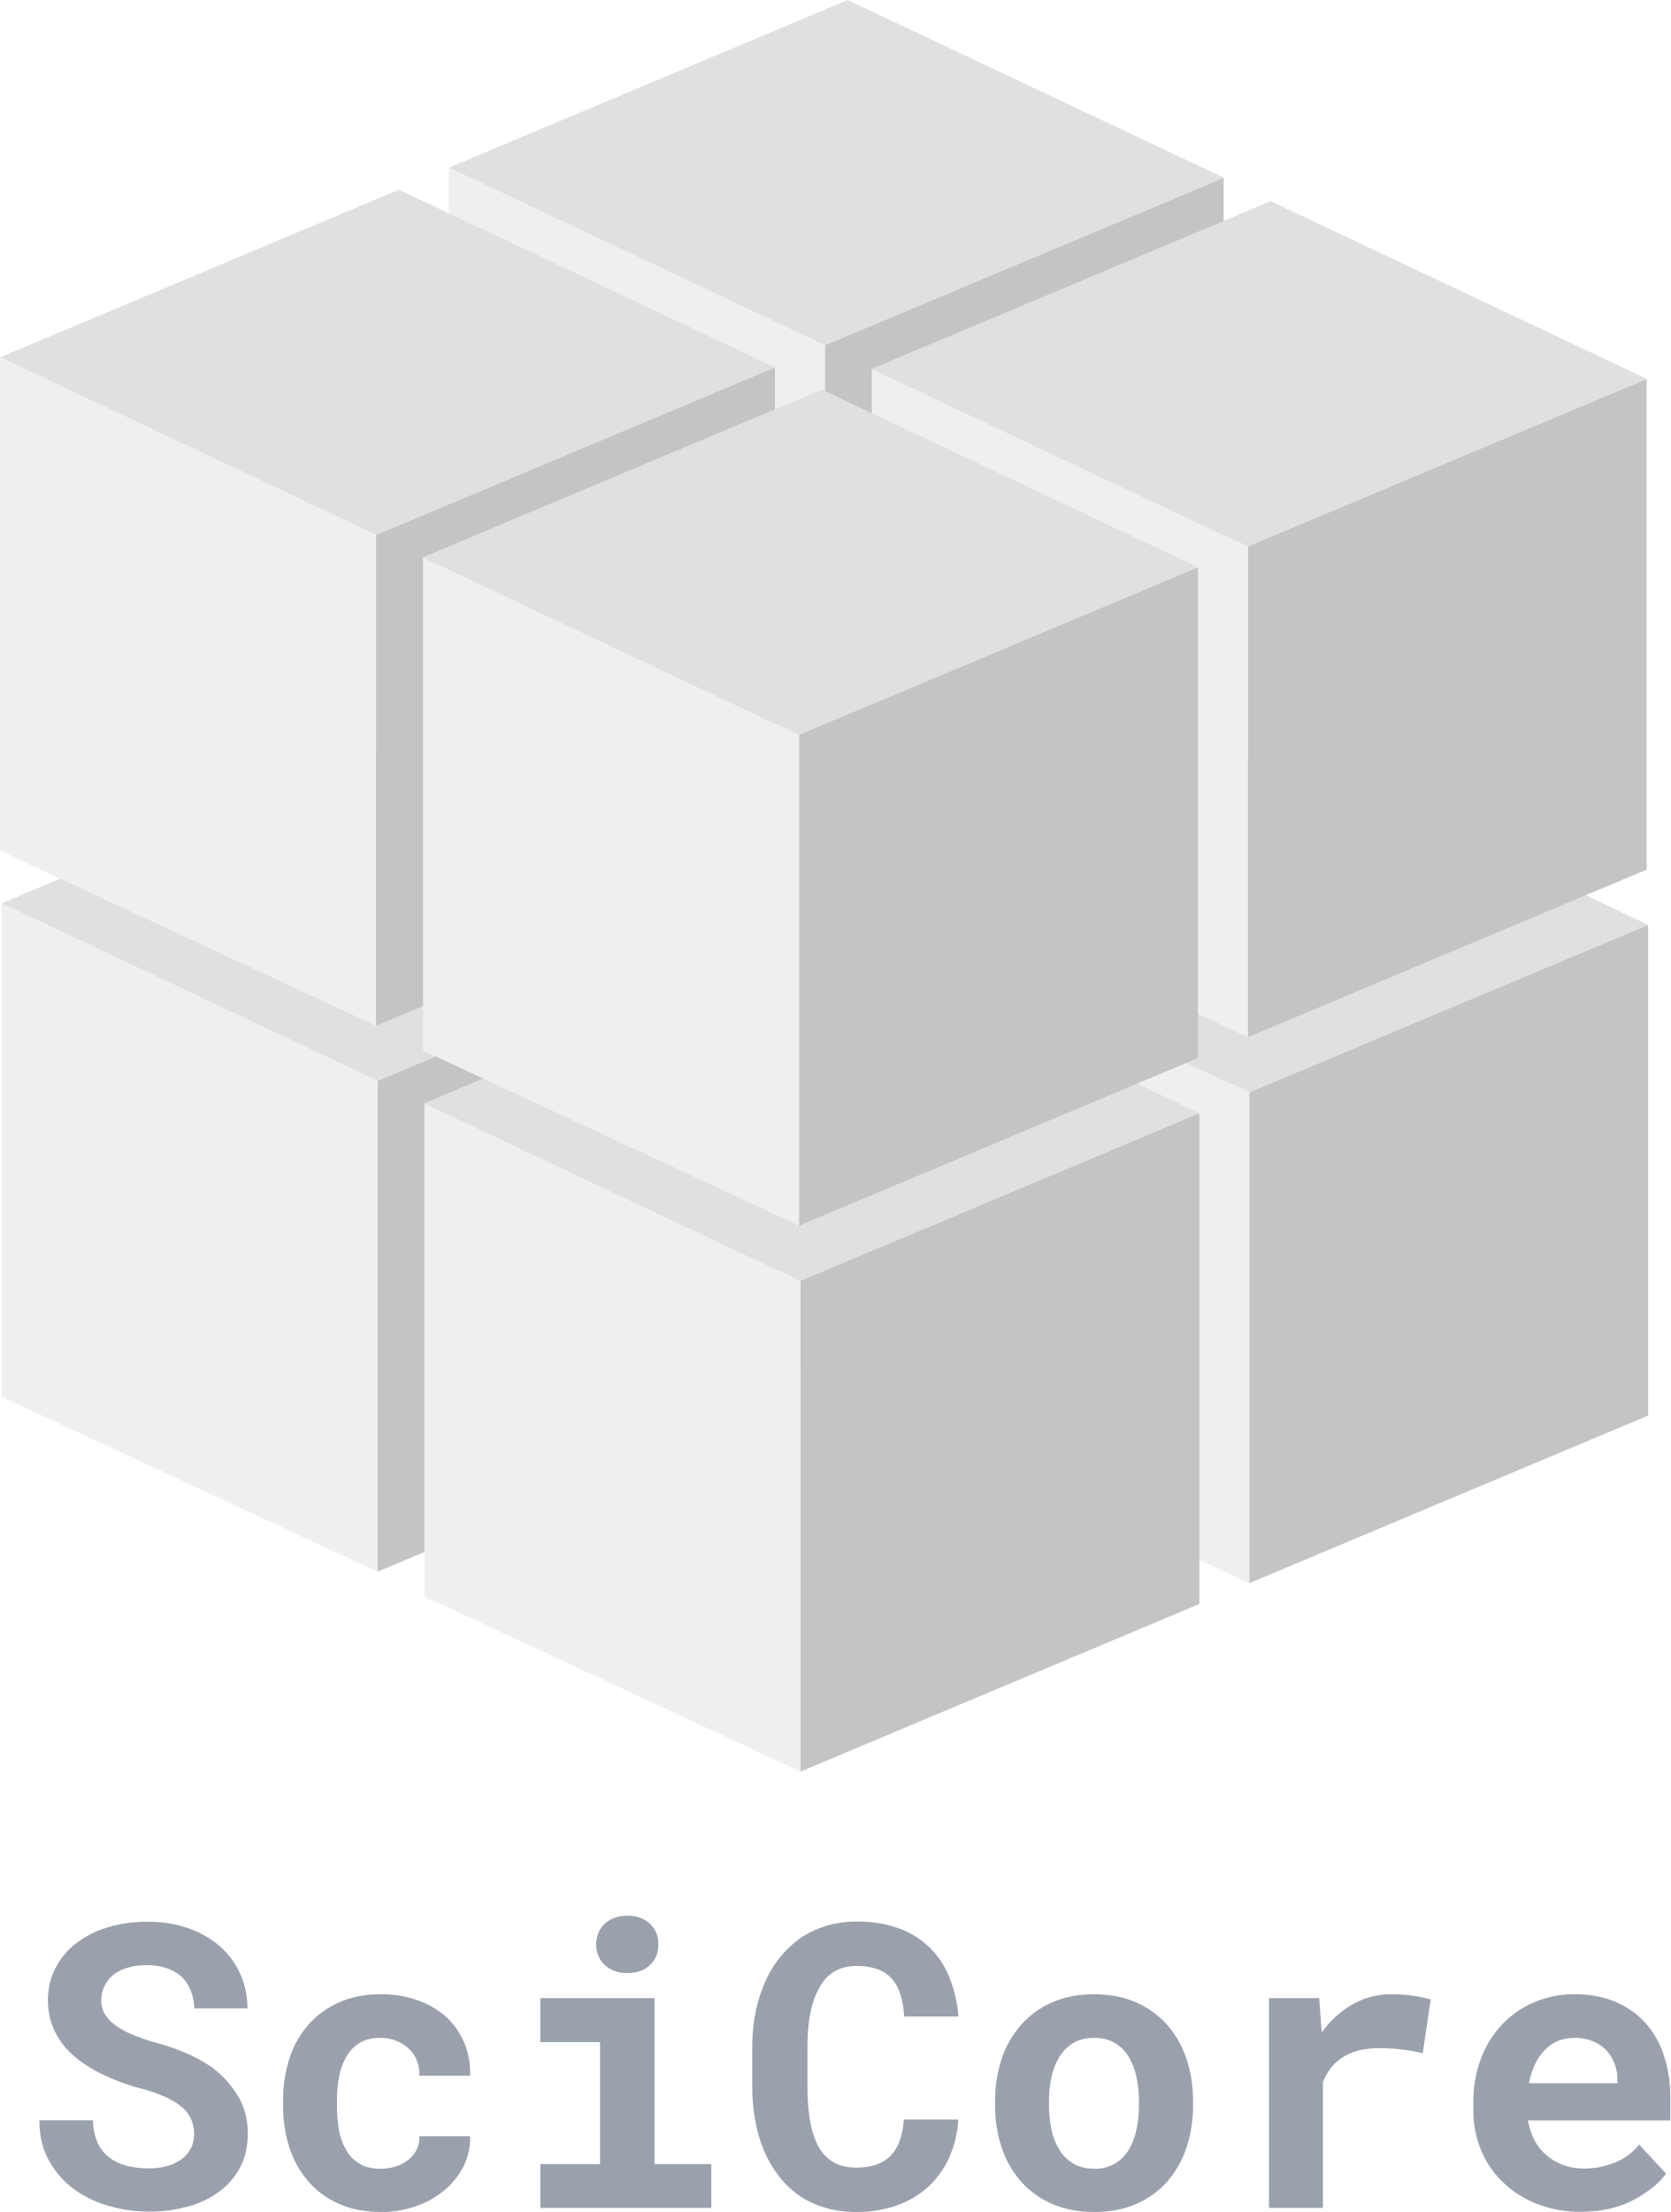
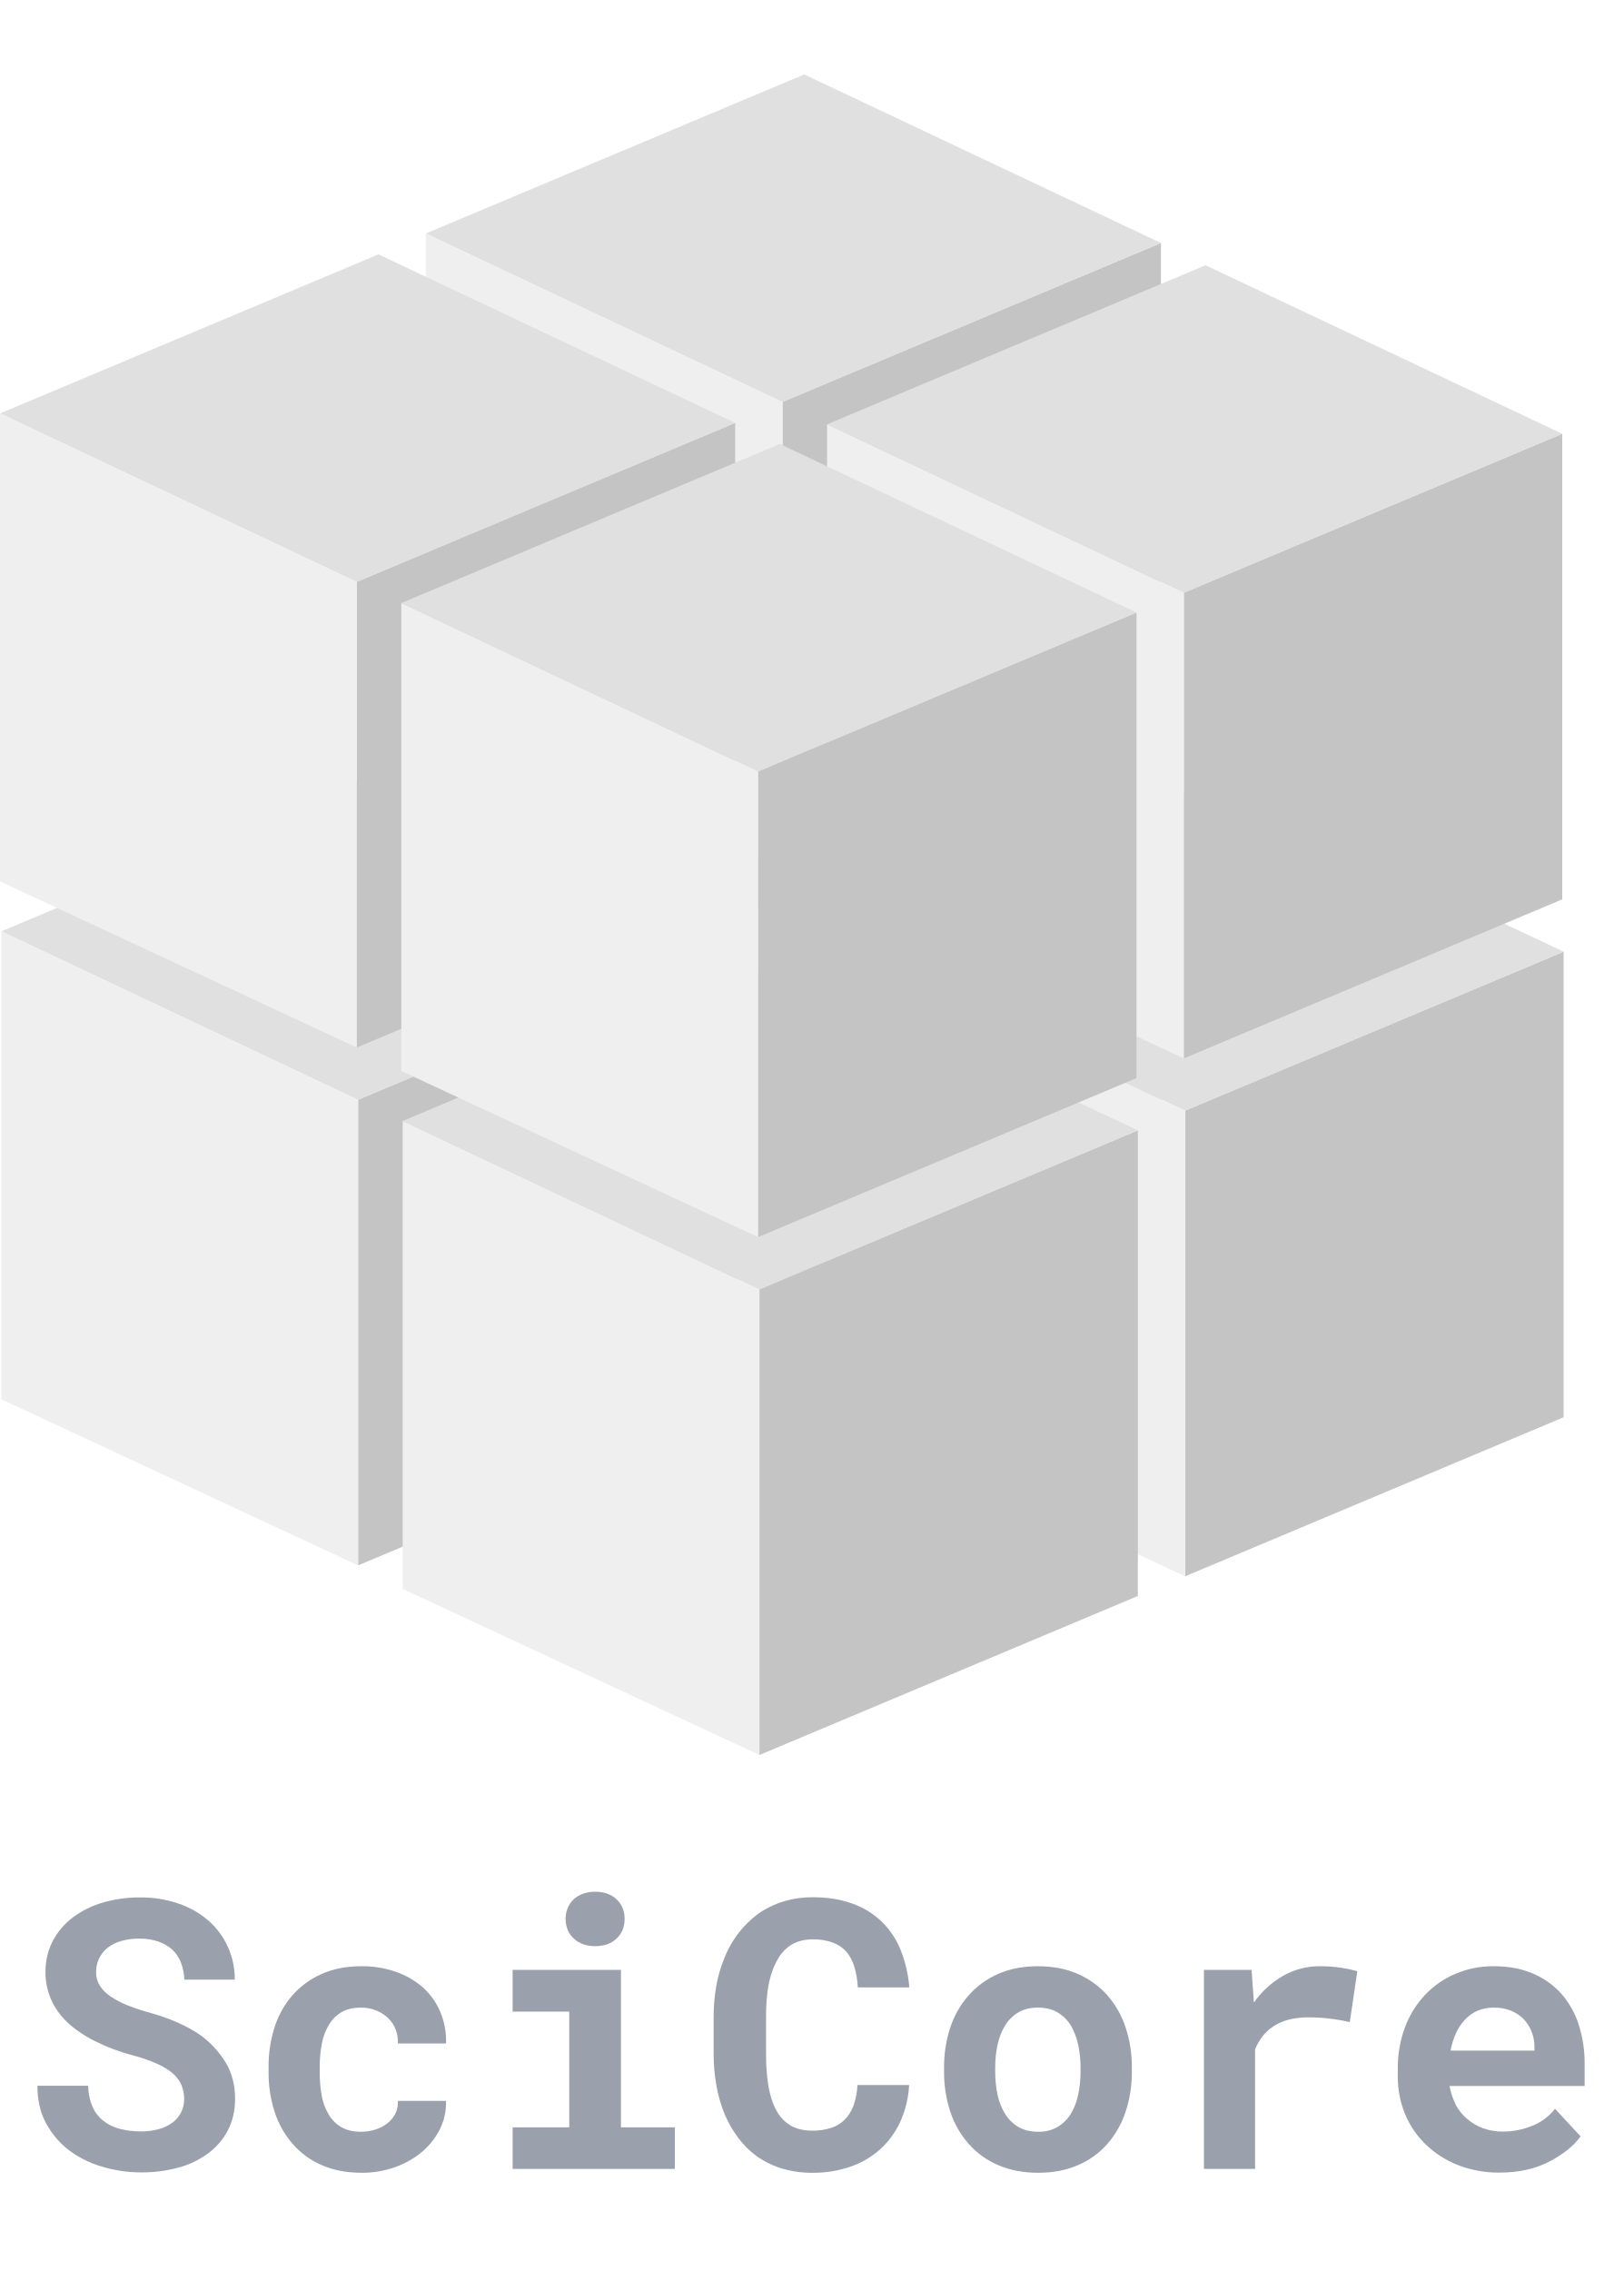
- <svg xmlns="http://www.w3.org/2000/svg" id="Layer_1" data-name="Layer 1" viewBox="0 0 1341.593 1776.27">
+ <svg xmlns="http://www.w3.org/2000/svg" width="1374.636" height="1922.42" viewBox="0 0 1374.636 1922.42">
  <defs>
-     <style>.cls-1{fill:#c4c4c4;}.cls-2{fill:#e0e0e0;}.cls-3{fill:#f0efef;}.cls-4{fill:#9aa1ad;}</style>
+     <style>
+       .cls-1 {
+         fill: #c4c4c4;
+       }
+ 
+       .cls-2 {
+         fill: #e0e0e0;
+       }
+ 
+       .cls-3 {
+         fill: #f0efef;
+       }
+ 
+       .cls-4 {
+         fill: #9aa1ad;
+       }
+     </style>
  </defs>
-   <g id="Bottom_Layer" data-name="Bottom Layer">
-     <g id="Cube_3" data-name="Cube 3">
-       <path class="cls-1" d="M663.614,1109.803V715.557L972.946,585.723l11.071-4.646V975.197Q823.815,1042.5,663.614,1109.803Z" />
-       <polygon class="cls-2" points="361.599 573.073 663.614 715.739 984.017 581.076 682.001 438.41 361.599 573.073" />
-       <polygon class="cls-3" points="361.599 573.073 361.601 969.188 663.614 1109.803 663.614 715.739 361.599 573.073" />
+   <g id="Layer_1" data-name="Layer 1">
+     <g id="Bottom_Layer" data-name="Bottom Layer">
+       <g id="Cube_3">
+         <path class="cls-1" d="M663.614,1172.814V778.568L972.946,648.734l11.071-4.646v394.121Q823.815,1105.511,663.614,1172.814Z" />
+         <polygon class="cls-2" points="361.599 636.084 663.614 778.75 984.017 644.087 682.001 501.421 361.599 636.084" />
+         <polygon class="cls-3" points="361.599 636.084 361.601 1032.199 663.614 1172.814 663.614 778.75 361.599 636.084" />
+       </g>
+       <g id="Cube_4">
+         <path class="cls-1" d="M1003.382,1334.339V940.093l309.332-129.834,11.071-4.646v394.121Q1163.583,1267.036,1003.382,1334.339Z" />
+         <polygon class="cls-2" points="701.367 797.609 1003.382 940.275 1323.785 805.612 1021.769 662.946 701.367 797.609" />
+         <polygon class="cls-3" points="701.367 797.609 701.368 1193.724 1003.382 1334.339 1003.382 940.275 701.367 797.609" />
+       </g>
+       <g id="Cube_1">
+         <path class="cls-1" d="M303.163,1325.131V930.884L612.495,801.05l11.071-4.646v394.121Q463.364,1257.828,303.163,1325.131Z" />
+         <polygon class="cls-2" points="1.148 788.4 303.163 931.066 623.566 796.404 321.55 653.738 1.148 788.4" />
+         <polygon class="cls-3" points="1.148 788.4 1.15 1184.516 303.163 1325.131 303.163 931.066 1.148 788.4" />
+       </g>
+       <g id="Cube_2">
+         <path class="cls-1" d="M642.931,1485.63V1091.384L952.263,961.55l11.071-4.646v394.121Q803.132,1418.327,642.931,1485.63Z" />
+         <polygon class="cls-2" points="340.915 948.9 642.931 1091.566 963.333 956.903 661.317 814.237 340.915 948.9" />
+         <polygon class="cls-3" points="340.915 948.9 340.917 1345.015 642.931 1485.631 642.931 1091.566 340.915 948.9" />
+       </g>
    </g>
-     <g id="Cube_4" data-name="Cube 4">
-       <path class="cls-1" d="M1003.382,1271.329V877.082l309.332-129.834,11.071-4.646V1136.722Q1163.583,1204.025,1003.382,1271.329Z" />
-       <polygon class="cls-2" points="701.367 734.598 1003.382 877.264 1323.785 742.601 1021.769 599.935 701.367 734.598" />
-       <polygon class="cls-3" points="701.367 734.598 701.368 1130.713 1003.382 1271.328 1003.382 877.264 701.367 734.598" />
+     <g id="Top_Layer" data-name="Top Layer">
+       <g id="Cube_3-2" data-name="Cube_3">
+         <path class="cls-1" d="M662.466,734.404V340.158L971.798,210.323l11.071-4.646V599.798Q822.668,667.101,662.466,734.404Z" />
+         <polygon class="cls-2" points="360.451 197.674 662.466 340.34 982.869 205.677 680.853 63.011 360.451 197.674" />
+         <polygon class="cls-3" points="360.451 197.674 360.453 593.789 662.466 734.404 662.466 340.34 360.451 197.674" />
+       </g>
+       <g id="Cube_4-2" data-name="Cube_4">
+         <path class="cls-1" d="M1002.234,895.929V501.683l309.332-129.834,11.071-4.646V761.323Q1162.435,828.626,1002.234,895.929Z" />
+         <polygon class="cls-2" points="700.219 359.199 1002.234 501.865 1322.637 367.202 1020.621 224.536 700.219 359.199" />
+         <polygon class="cls-3" points="700.219 359.199 700.221 755.314 1002.234 895.929 1002.234 501.865 700.219 359.199" />
+       </g>
+       <g id="Cube_1-2" data-name="Cube_1">
+         <path class="cls-1" d="M302.015,886.72V492.474L611.347,362.64l11.071-4.646V752.114Q462.216,819.417,302.015,886.72Z" />
+         <polygon class="cls-2" points="0 349.99 302.015 492.656 622.418 357.993 320.402 215.327 0 349.99" />
+         <polygon class="cls-3" points="0 349.99 0.002 746.105 302.015 886.72 302.015 492.656 0 349.99" />
+       </g>
+       <g id="Cube_2-2" data-name="Cube_2">
+         <path class="cls-1" d="M641.783,1047.22V652.974L951.115,523.139l11.071-4.646V912.614Q801.984,979.917,641.783,1047.22Z" />
+         <polygon class="cls-2" points="339.767 510.49 641.783 653.156 962.185 518.493 660.169 375.827 339.767 510.49" />
+         <polygon class="cls-3" points="339.767 510.49 339.769 906.605 641.783 1047.22 641.783 653.156 339.767 510.49" />
+       </g>
    </g>
-     <g id="Cube_1" data-name="Cube 1">
-       <path class="cls-1" d="M303.163,1262.12V867.873L612.495,738.039l11.071-4.646V1127.514Q463.364,1194.817,303.163,1262.12Z" />
-       <polygon class="cls-2" points="1.148 725.389 303.163 868.055 623.566 733.393 321.55 590.727 1.148 725.389" />
-       <polygon class="cls-3" points="1.148 725.389 1.15 1121.505 303.163 1262.12 303.163 868.055 1.148 725.389" />
-     </g>
-     <g id="Cube_2" data-name="Cube 2">
-       <path class="cls-1" d="M642.93,1422.619V1028.373L952.263,898.539l11.071-4.646V1288.014Q803.132,1355.316,642.93,1422.619Z" />
-       <polygon class="cls-2" points="340.915 885.889 642.931 1028.555 963.333 893.892 661.317 751.226 340.915 885.889" />
-       <polygon class="cls-3" points="340.915 885.889 340.917 1282.004 642.931 1422.62 642.931 1028.555 340.915 885.889" />
+     <g>
+       <path class="cls-4" d="M153.808,1765.472a27.903,27.903,0,0,0-7.084-9.965,56.004,56.004,0,0,0-13.312-8.33,126.451,126.451,0,0,0-20.319-7.085A170.719,170.719,0,0,1,80.005,1727.636q-14.246-7.317-23.277-16.037a59.861,59.861,0,0,1-13.624-19.308,57.252,57.252,0,0,1-4.593-23.044,55.505,55.505,0,0,1,6.072-26.002,59.567,59.567,0,0,1,16.816-19.93,78.718,78.718,0,0,1,25.379-12.69,109.014,109.014,0,0,1,31.764-4.438,97.908,97.908,0,0,1,32.464,5.139,76.747,76.747,0,0,1,25.302,14.324,65.423,65.423,0,0,1,22.421,50.137H156.066a44.622,44.622,0,0,0-2.725-14.014,30.89,30.89,0,0,0-7.084-11.055,34.312,34.312,0,0,0-11.911-7.085,48.638,48.638,0,0,0-16.583-2.568,52.267,52.267,0,0,0-15.492,2.102,34.461,34.461,0,0,0-11.444,5.839,25.988,25.988,0,0,0-7.084,9.108,26.539,26.539,0,0,0-2.413,11.289,21.376,21.376,0,0,0,3.192,11.521,30.618,30.618,0,0,0,9.264,9.187,73.226,73.226,0,0,0,14.714,7.63,183.732,183.732,0,0,0,19.541,6.384,165.932,165.932,0,0,1,22.266,7.94,120.569,120.569,0,0,1,19.463,10.743,80.572,80.572,0,0,1,21.331,23.2q7.941,13.236,7.941,30.518,0,14.947-5.995,26.548a56.696,56.696,0,0,1-16.582,19.54,74.151,74.151,0,0,1-25.224,12.223,117.376,117.376,0,0,1-31.919,4.126,114.447,114.447,0,0,1-33.554-5.06A86.019,86.019,0,0,1,56.883,1819.033a72.559,72.559,0,0,1-18.451-22.732q-6.773-13.08-6.773-30.674H74.633a46.429,46.429,0,0,0,3.581,17.595,31.167,31.167,0,0,0,9.187,11.989,36.868,36.868,0,0,0,13.936,6.851,69.618,69.618,0,0,0,17.983,2.18,54.158,54.158,0,0,0,15.493-2.023,35.125,35.125,0,0,0,11.444-5.605,24.342,24.342,0,0,0,7.163-8.642,24.877,24.877,0,0,0,2.491-11.133A30.521,30.521,0,0,0,153.808,1765.472Z" />
+       <path class="cls-4" d="M317.841,1802.684a32.408,32.408,0,0,0,10.121-5.294,24.12,24.12,0,0,0,6.773-8.252,21.147,21.147,0,0,0,2.102-10.744h40.794a50.246,50.246,0,0,1-5.372,24.29,59.942,59.942,0,0,1-15.493,19.307,74.346,74.346,0,0,1-22.81,12.69,81.934,81.934,0,0,1-27.482,4.593q-19.618,0-34.41-6.617a68.453,68.453,0,0,1-24.601-18.14,77.561,77.561,0,0,1-15.025-27.014,106.424,106.424,0,0,1-5.06-33.243v-4.671a107.927,107.927,0,0,1,4.982-33.242,76.621,76.621,0,0,1,14.947-27.015,71.014,71.014,0,0,1,24.679-18.218q14.714-6.691,34.177-6.694a85.982,85.982,0,0,1,28.805,4.671,69.823,69.823,0,0,1,22.889,13.079,59.765,59.765,0,0,1,14.791,20.63,63.244,63.244,0,0,1,4.982,27.015H336.837a28.4,28.4,0,0,0-1.869-11.833,26.632,26.632,0,0,0-6.384-9.653,31.662,31.662,0,0,0-10.121-6.462,33.91,33.91,0,0,0-12.923-2.413q-10.276,0-16.972,4.203A30.487,30.487,0,0,0,277.981,1714.868a49.351,49.351,0,0,0-5.684,16.037,104.732,104.732,0,0,0-1.635,18.685v4.671a112.064,112.064,0,0,0,1.557,18.918,46.419,46.419,0,0,0,5.605,15.96,30.276,30.276,0,0,0,10.666,11.21q6.773,4.204,17.205,4.204A39.148,39.148,0,0,0,317.841,1802.684Z" />
+       <path class="cls-4" d="M525.704,1667.534v133.282h45.621v35.188H433.995v-35.188h47.957v-97.938H433.995V1667.534Zm-45.076-52.394a21.593,21.593,0,0,1,5.061-7.396,24.19,24.19,0,0,1,7.863-4.672,29.02,29.02,0,0,1,10.199-1.712q11.521,0,18.295,6.461,6.773,6.463,6.773,16.583,0,10.122-6.773,16.582-6.773,6.463-18.295,6.462a28.953,28.953,0,0,1-10.199-1.713,22.742,22.742,0,0,1-7.863-4.827,19.998,19.998,0,0,1-5.061-7.24,24.862,24.862,0,0,1,0-18.528Z" />
+       <path class="cls-4" d="M762.294,1795.834a71.815,71.815,0,0,1-16.895,23.355,73.607,73.607,0,0,1-25.223,14.869,95.933,95.933,0,0,1-32.387,5.216,87.949,87.949,0,0,1-25.925-3.659,72.753,72.753,0,0,1-21.409-10.51,73.804,73.804,0,0,1-15.492-15.414,96.189,96.189,0,0,1-11.444-19.931,118.732,118.732,0,0,1-6.929-23.978,152.489,152.489,0,0,1-2.414-27.715v-30.519a150.091,150.091,0,0,1,2.18-26.08,110.381,110.381,0,0,1,6.54-22.966,86.259,86.259,0,0,1,13.079-23.044,84.279,84.279,0,0,1,18.373-17.128,76.45,76.45,0,0,1,20.164-9.108,84.201,84.201,0,0,1,23.589-3.191q18.684,0,33.243,5.294a67.896,67.896,0,0,1,41.027,39.081,106.666,106.666,0,0,1,7.473,31.919h-43.596a74.247,74.247,0,0,0-3.037-17.75,35.104,35.104,0,0,0-6.928-12.768,29.858,29.858,0,0,0-11.6-7.552,47.789,47.789,0,0,0-16.583-2.569,40.179,40.179,0,0,0-9.576,1.09,30.653,30.653,0,0,0-8.174,3.271,32.141,32.141,0,0,0-10.821,10.665,61.027,61.027,0,0,0-7.085,16.115,96.273,96.273,0,0,0-2.958,15.804,173.528,173.528,0,0,0-.935,18.606v30.83a177.32,177.32,0,0,0,1.479,24.211,81.865,81.865,0,0,0,4.593,18.606,44.817,44.817,0,0,0,5.217,9.654,30.603,30.603,0,0,0,6.929,7.006,28.867,28.867,0,0,0,9.42,4.594,42.403,42.403,0,0,0,11.6,1.479,50.683,50.683,0,0,0,15.414-2.181,29.269,29.269,0,0,0,11.678-6.851,32.622,32.622,0,0,0,7.631-11.989,59.506,59.506,0,0,0,3.424-17.594H769.69A86.289,86.289,0,0,1,762.294,1795.834Z" />
+       <path class="cls-4" d="M804.567,1716.191a77.698,77.698,0,0,1,15.57-27.17,70.87,70.87,0,0,1,24.835-18.062q14.713-6.539,33.709-6.539,18.995,0,33.788,6.539a72.276,72.276,0,0,1,25.068,18.062,79.061,79.061,0,0,1,15.414,27.17,105.603,105.603,0,0,1,5.294,34.021v3.27a106.089,106.089,0,0,1-5.294,34.177,79.043,79.043,0,0,1-15.414,27.17,69.855,69.855,0,0,1-24.913,17.983q-14.793,6.46-33.632,6.462-18.998,0-33.865-6.462a69.653,69.653,0,0,1-24.99-17.983A77.681,77.681,0,0,1,804.567,1787.659a106.009,106.009,0,0,1-5.294-34.177v-3.27A105.523,105.523,0,0,1,804.567,1716.191Zm40.016,57.144a49.327,49.327,0,0,0,6.384,16.115,32.381,32.381,0,0,0,11.289,11.055q6.926,4.05,16.737,4.048a31.559,31.559,0,0,0,16.349-4.048A32.628,32.628,0,0,0,906.552,1789.45a51.691,51.691,0,0,0,6.229-16.115,92.987,92.987,0,0,0,2.023-19.853v-3.27a90.391,90.391,0,0,0-2.023-19.463,53.741,53.741,0,0,0-6.229-16.193,32.645,32.645,0,0,0-11.211-11.055q-6.853-4.047-16.66-4.048-9.655,0-16.504,4.048a32.611,32.611,0,0,0-11.211,11.055,51.223,51.223,0,0,0-6.384,16.193,90.267,90.267,0,0,0-2.024,19.463v3.27A92.86,92.86,0,0,0,844.583,1773.335Z" />
+       <path class="cls-4" d="M1135.669,1665.744a105.165,105.165,0,0,1,13.469,2.88l-6.384,43.13a149.546,149.546,0,0,0-17.517-3.036,152.272,152.272,0,0,0-17.05-1.012,71.481,71.481,0,0,0-15.181,1.479,43.854,43.854,0,0,0-12.067,4.438,37.455,37.455,0,0,0-10.899,8.72,46.157,46.157,0,0,0-7.474,12.456v101.207h-43.285V1667.534H1059.608l1.713,23.823.312,3.736a77.321,77.321,0,0,1,24.601-22.499,62.055,62.055,0,0,1,31.297-8.174A116.043,116.043,0,0,1,1135.669,1665.744Z" />
+       <path class="cls-4" d="M1234.306,1832.735a82.883,82.883,0,0,1-27.248-17.438,74.938,74.938,0,0,1-17.517-25.77,82.438,82.438,0,0,1-6.15-31.841v-6.229a98.469,98.469,0,0,1,6.072-35.267,81.828,81.828,0,0,1,16.972-27.481,76.535,76.535,0,0,1,25.847-17.905,81.98,81.98,0,0,1,32.542-6.384q18.217,0,32.464,5.994a68.16,68.16,0,0,1,24.212,16.894,73.626,73.626,0,0,1,14.947,26.236,106.094,106.094,0,0,1,5.139,33.865v18.373H1227.299v.467a59.597,59.597,0,0,0,5.605,16.271,41.145,41.145,0,0,0,9.187,11.132,43.115,43.115,0,0,0,13.546,7.941,47.965,47.965,0,0,0,16.66,2.803,65.699,65.699,0,0,0,24.757-4.827,45.584,45.584,0,0,0,19.463-14.48l21.643,23.355q-8.254,11.678-26.158,21.176-17.906,9.5-42.351,9.498A94.001,94.001,0,0,1,1234.306,1832.735Zm16.815-130.713a30.758,30.758,0,0,0-10.587,7.396,41.663,41.663,0,0,0-7.785,11.521,62.945,62.945,0,0,0-4.672,14.947h71.001v-3.425a33.753,33.753,0,0,0-2.491-12.924,33.295,33.295,0,0,0-6.852-10.588,31.91,31.91,0,0,0-10.665-6.929,38.364,38.364,0,0,0-14.559-2.568A34.021,34.021,0,0,0,1251.122,1702.022Z" />
    </g>
  </g>
-   <g id="Top_Layer" data-name="Top Layer">
-     <g id="Cube_3-2" data-name="Cube 3-2">
-       <path class="cls-1" d="M662.466,671.393V277.147l309.332-129.834,11.071-4.646v394.121Q822.667,604.09,662.466,671.393Z" />
-       <polygon class="cls-2" points="360.451 134.663 662.466 277.329 982.869 142.666 680.853 0 360.451 134.663" />
-       <polygon class="cls-3" points="360.451 134.663 360.453 530.778 662.466 671.393 662.466 277.329 360.451 134.663" />
-     </g>
-     <g id="Cube_4-2" data-name="Cube 4-2">
-       <path class="cls-1" d="M1002.234,832.918V438.671L1311.566,308.837l11.071-4.646V698.312Q1162.435,765.615,1002.234,832.918Z" />
-       <polygon class="cls-2" points="700.219 296.188 1002.234 438.854 1322.637 304.191 1020.621 161.525 700.219 296.188" />
-       <polygon class="cls-3" points="700.219 296.188 700.221 692.303 1002.234 832.918 1002.234 438.854 700.219 296.188" />
-     </g>
-     <g id="Cube_1-2" data-name="Cube 1-2">
-       <path class="cls-1" d="M302.015,823.709V429.463L611.347,299.629l11.071-4.646V689.103Q462.216,756.406,302.015,823.709Z" />
-       <polygon class="cls-2" points="0 286.979 302.015 429.645 622.418 294.982 320.402 152.316 0 286.979" />
-       <polygon class="cls-3" points="0 286.979 0.002 683.094 302.015 823.709 302.015 429.645 0 286.979" />
-     </g>
-     <g id="Cube_2-2" data-name="Cube 2-2">
-       <path class="cls-1" d="M641.783,984.209V589.963l309.332-129.834,11.071-4.646V849.603Q801.984,916.906,641.783,984.209Z" />
-       <polygon class="cls-2" points="339.767 447.479 641.783 590.145 962.185 455.482 660.169 312.816 339.767 447.479" />
-       <polygon class="cls-3" points="339.767 447.479 339.769 843.594 641.783 984.209 641.783 590.145 339.767 447.479" />
-     </g>
-   </g>
-   <path class="cls-4" d="M153.808,1702.461a27.898,27.898,0,0,0-7.085-9.965,55.982,55.982,0,0,0-13.312-8.33,126.429,126.429,0,0,0-20.319-7.085,170.726,170.726,0,0,1-33.087-12.456q-14.246-7.317-23.277-16.037A59.86,59.86,0,0,1,43.103,1629.28a57.26,57.26,0,0,1-4.593-23.044,55.5,55.5,0,0,1,6.072-26.002A59.559,59.559,0,0,1,61.398,1560.304a78.726,78.726,0,0,1,25.38-12.69,109.012,109.012,0,0,1,31.764-4.438,97.911,97.911,0,0,1,32.464,5.139,76.758,76.758,0,0,1,25.302,14.324,65.425,65.425,0,0,1,22.421,50.137H156.066a44.638,44.638,0,0,0-2.726-14.014,30.887,30.887,0,0,0-7.084-11.055,34.315,34.315,0,0,0-11.911-7.085,48.638,48.638,0,0,0-16.583-2.568,52.273,52.273,0,0,0-15.492,2.101,34.461,34.461,0,0,0-11.444,5.839,25.992,25.992,0,0,0-7.084,9.108,26.538,26.538,0,0,0-2.413,11.289,21.375,21.375,0,0,0,3.191,11.521,30.615,30.615,0,0,0,9.265,9.187,73.216,73.216,0,0,0,14.714,7.63,183.681,183.681,0,0,0,19.54,6.384,165.907,165.907,0,0,1,22.266,7.94,120.55,120.55,0,0,1,19.463,10.743,80.561,80.561,0,0,1,21.331,23.2q7.941,13.236,7.941,30.518,0,14.947-5.995,26.548a56.696,56.696,0,0,1-16.582,19.54,74.144,74.144,0,0,1-25.224,12.223,117.379,117.379,0,0,1-31.919,4.126,114.447,114.447,0,0,1-33.554-5.06,86.008,86.008,0,0,1-28.883-14.87,72.558,72.558,0,0,1-18.451-22.732q-6.773-13.08-6.773-30.674H74.633a46.417,46.417,0,0,0,3.581,17.595,31.167,31.167,0,0,0,9.187,11.989,36.864,36.864,0,0,0,13.935,6.851,69.615,69.615,0,0,0,17.983,2.18,54.155,54.155,0,0,0,15.492-2.023,35.127,35.127,0,0,0,11.444-5.605,24.334,24.334,0,0,0,7.162-8.642,24.877,24.877,0,0,0,2.491-11.133A30.522,30.522,0,0,0,153.808,1702.461Z" />
-   <path class="cls-4" d="M317.84,1739.673a32.413,32.413,0,0,0,10.121-5.294,24.125,24.125,0,0,0,6.772-8.252,21.147,21.147,0,0,0,2.103-10.744H377.63a50.246,50.246,0,0,1-5.372,24.29,59.943,59.943,0,0,1-15.492,19.307A74.348,74.348,0,0,1,333.955,1771.67a81.931,81.931,0,0,1-27.481,4.593q-19.619,0-34.41-6.617a68.456,68.456,0,0,1-24.602-18.14,77.568,77.568,0,0,1-15.025-27.014,106.424,106.424,0,0,1-5.06-33.243V1686.579a107.929,107.929,0,0,1,4.982-33.242,76.607,76.607,0,0,1,14.947-27.015,71.007,71.007,0,0,1,24.679-18.218q14.714-6.692,34.177-6.694a85.978,85.978,0,0,1,28.805,4.671,69.819,69.819,0,0,1,22.889,13.079,59.773,59.773,0,0,1,14.792,20.63,63.25,63.25,0,0,1,4.982,27.015h-40.793a28.4,28.4,0,0,0-1.869-11.833,26.627,26.627,0,0,0-6.384-9.653,31.667,31.667,0,0,0-10.12-6.462,33.914,33.914,0,0,0-12.924-2.413q-10.276,0-16.972,4.203a30.483,30.483,0,0,0-10.587,11.211,49.332,49.332,0,0,0-5.684,16.037,104.736,104.736,0,0,0-1.635,18.685V1691.25a112.114,112.114,0,0,0,1.557,18.918,46.44,46.44,0,0,0,5.606,15.96,30.281,30.281,0,0,0,10.666,11.21q6.772,4.204,17.205,4.204A39.143,39.143,0,0,0,317.84,1739.673Z" />
-   <path class="cls-4" d="M525.704,1604.523v133.282h45.62v35.188h-137.329v-35.188h47.956v-97.938H433.995v-35.345Zm-45.076-52.394a21.591,21.591,0,0,1,5.061-7.396,24.19,24.19,0,0,1,7.862-4.672,29.023,29.023,0,0,1,10.199-1.712q11.521,0,18.295,6.461,6.773,6.463,6.773,16.583,0,10.122-6.773,16.582-6.773,6.463-18.295,6.462a28.956,28.956,0,0,1-10.199-1.713,22.744,22.744,0,0,1-7.862-4.827,19.998,19.998,0,0,1-5.061-7.24,24.855,24.855,0,0,1,0-18.528Z" />
-   <path class="cls-4" d="M762.294,1732.823a71.815,71.815,0,0,1-16.894,23.355,73.606,73.606,0,0,1-25.223,14.869,95.934,95.934,0,0,1-32.387,5.216,87.95,87.95,0,0,1-25.925-3.659,72.764,72.764,0,0,1-21.409-10.51A73.82,73.82,0,0,1,624.963,1746.68a96.184,96.184,0,0,1-11.444-19.931,118.734,118.734,0,0,1-6.929-23.978,152.498,152.498,0,0,1-2.413-27.715v-30.518a150.089,150.089,0,0,1,2.18-26.08,110.387,110.387,0,0,1,6.54-22.966,86.236,86.236,0,0,1,13.079-23.044,84.266,84.266,0,0,1,18.372-17.128,76.455,76.455,0,0,1,20.164-9.108,84.199,84.199,0,0,1,23.589-3.191q18.684 0,33.243,5.294a67.896,67.896,0,0,1,41.027,39.081,106.664,106.664,0,0,1,7.473,31.919H726.249a74.247,74.247,0,0,0-3.037-17.75,35.106,35.106,0,0,0-6.928-12.768,29.86,29.86,0,0,0-11.6-7.552,47.79,47.79,0,0,0-16.583-2.569,40.18,40.18,0,0,0-9.576,1.09,30.654,30.654,0,0,0-8.174,3.271,32.141,32.141,0,0,0-10.821,10.665,61.028,61.028,0,0,0-7.085,16.115,96.261,96.261,0,0,0-2.958,15.804,173.518,173.518,0,0,0-.935,18.606v30.83a177.315,177.315,0,0,0,1.48,24.211,81.864,81.864,0,0,0,4.593,18.606,44.82,44.82,0,0,0,5.217,9.654,30.601,30.601,0,0,0,6.929,7.006,28.865,28.865,0,0,0,9.42,4.594,42.405,42.405,0,0,0,11.6,1.479,50.681,50.681,0,0,0,15.414-2.181,29.269,29.269,0,0,0,11.678-6.851,32.623,32.623,0,0,0,7.631-11.989,59.506,59.506,0,0,0,3.424-17.594H769.69A86.287,86.287,0,0,1,762.294,1732.823Z" />
-   <path class="cls-4" d="M804.567,1653.18a77.698,77.698,0,0,1,15.57-27.17,70.872,70.872,0,0,1,24.835-18.062q14.713-6.539,33.709-6.539t33.788,6.539a72.277,72.277,0,0,1,25.068,18.062,79.061,79.061,0,0,1,15.414,27.17,105.603,105.603,0,0,1,5.294,34.021v3.27a106.088,106.088,0,0,1-5.294,34.177,79.039,79.039,0,0,1-15.414,27.17,69.854,69.854,0,0,1-24.913,17.983q-14.794,6.46-33.632,6.462-18.997,0-33.865-6.462a69.653,69.653,0,0,1-24.99-17.983,77.679,77.679,0,0,1-15.57-27.17,106.008,106.008,0,0,1-5.294-34.177v-3.27A105.523,105.523,0,0,1,804.567,1653.18Zm40.016,57.144a49.326,49.326,0,0,0,6.384,16.115,32.38,32.38,0,0,0,11.289,11.055q6.926,4.05,16.737,4.048a31.56,31.56,0,0,0,16.349-4.048,32.627,32.627,0,0,0,11.211-11.055,51.689,51.689,0,0,0,6.229-16.115,92.983,92.983,0,0,0,2.023-19.853v-3.27a90.387,90.387,0,0,0-2.023-19.463,53.739,53.739,0,0,0-6.229-16.193,32.644,32.644,0,0,0-11.211-11.055q-6.853-4.048-16.66-4.048-9.655 0-16.504,4.048a32.612,32.612,0,0,0-11.211,11.055,51.222,51.222,0,0,0-6.384,16.193,90.267,90.267,0,0,0-2.024,19.463v3.27a92.859,92.859,0,0,0,2.024,19.853Z" />
-   <path class="cls-4" d="M1135.668,1602.733a105.166,105.166,0,0,1,13.469,2.88l-6.384,43.13a149.554,149.554,0,0,0-17.517-3.036,152.256,152.256,0,0,0-17.05-1.012,71.477,71.477,0,0,0-15.181,1.479,43.856,43.856,0,0,0-12.067,4.438,37.458,37.458,0,0,0-10.899,8.72,46.155,46.155,0,0,0-7.474,12.456v101.207h-43.285V1604.523h40.327l1.713,23.823.312,3.736a77.323,77.323,0,0,1,24.601-22.499,62.055,62.055,0,0,1,31.297-8.174A116.025,116.025,0,0,1,1135.668,1602.733Z" />
-   <path class="cls-4" d="M1234.306,1769.724a82.885,82.885,0,0,1-27.248-17.438,74.939,74.939,0,0,1-17.517-25.77,82.438,82.438,0,0,1-6.15-31.841v-6.229a98.468,98.468,0,0,1,6.072-35.267,81.828,81.828,0,0,1,16.972-27.481A76.538,76.538,0,0,1,1232.282,1607.793a81.983,81.983,0,0,1,32.542-6.384q18.217 0,32.464,5.994a68.16,68.16,0,0,1,24.212,16.894,73.628,73.628,0,0,1,14.947,26.236,106.097,106.097,0,0,1,5.139,33.865v18.373H1227.299v.467a59.593,59.593,0,0,0,5.605,16.271,41.144,41.144,0,0,0,9.187,11.132,43.116,43.116,0,0,0,13.546,7.941,47.964,47.964,0,0,0,16.66,2.803,65.698,65.698,0,0,0,24.757-4.827,45.584,45.584,0,0,0,19.463-14.48l21.642,23.355q-8.254,11.678-26.158,21.176-17.906,9.5-42.35,9.498A94.001,94.001,0,0,1,1234.306,1769.724Zm16.816-130.713a30.759,30.759,0,0,0-10.587,7.396,41.665,41.665,0,0,0-7.785,11.521,62.939,62.939,0,0,0-4.672,14.947h71.001v-3.425a33.752,33.752,0,0,0-2.491-12.924,33.294,33.294,0,0,0-6.852-10.588,31.91,31.91,0,0,0-10.665-6.929,38.364,38.364,0,0,0-14.559-2.568A34.022,34.022,0,0,0,1251.122,1639.011Z" />
</svg>
